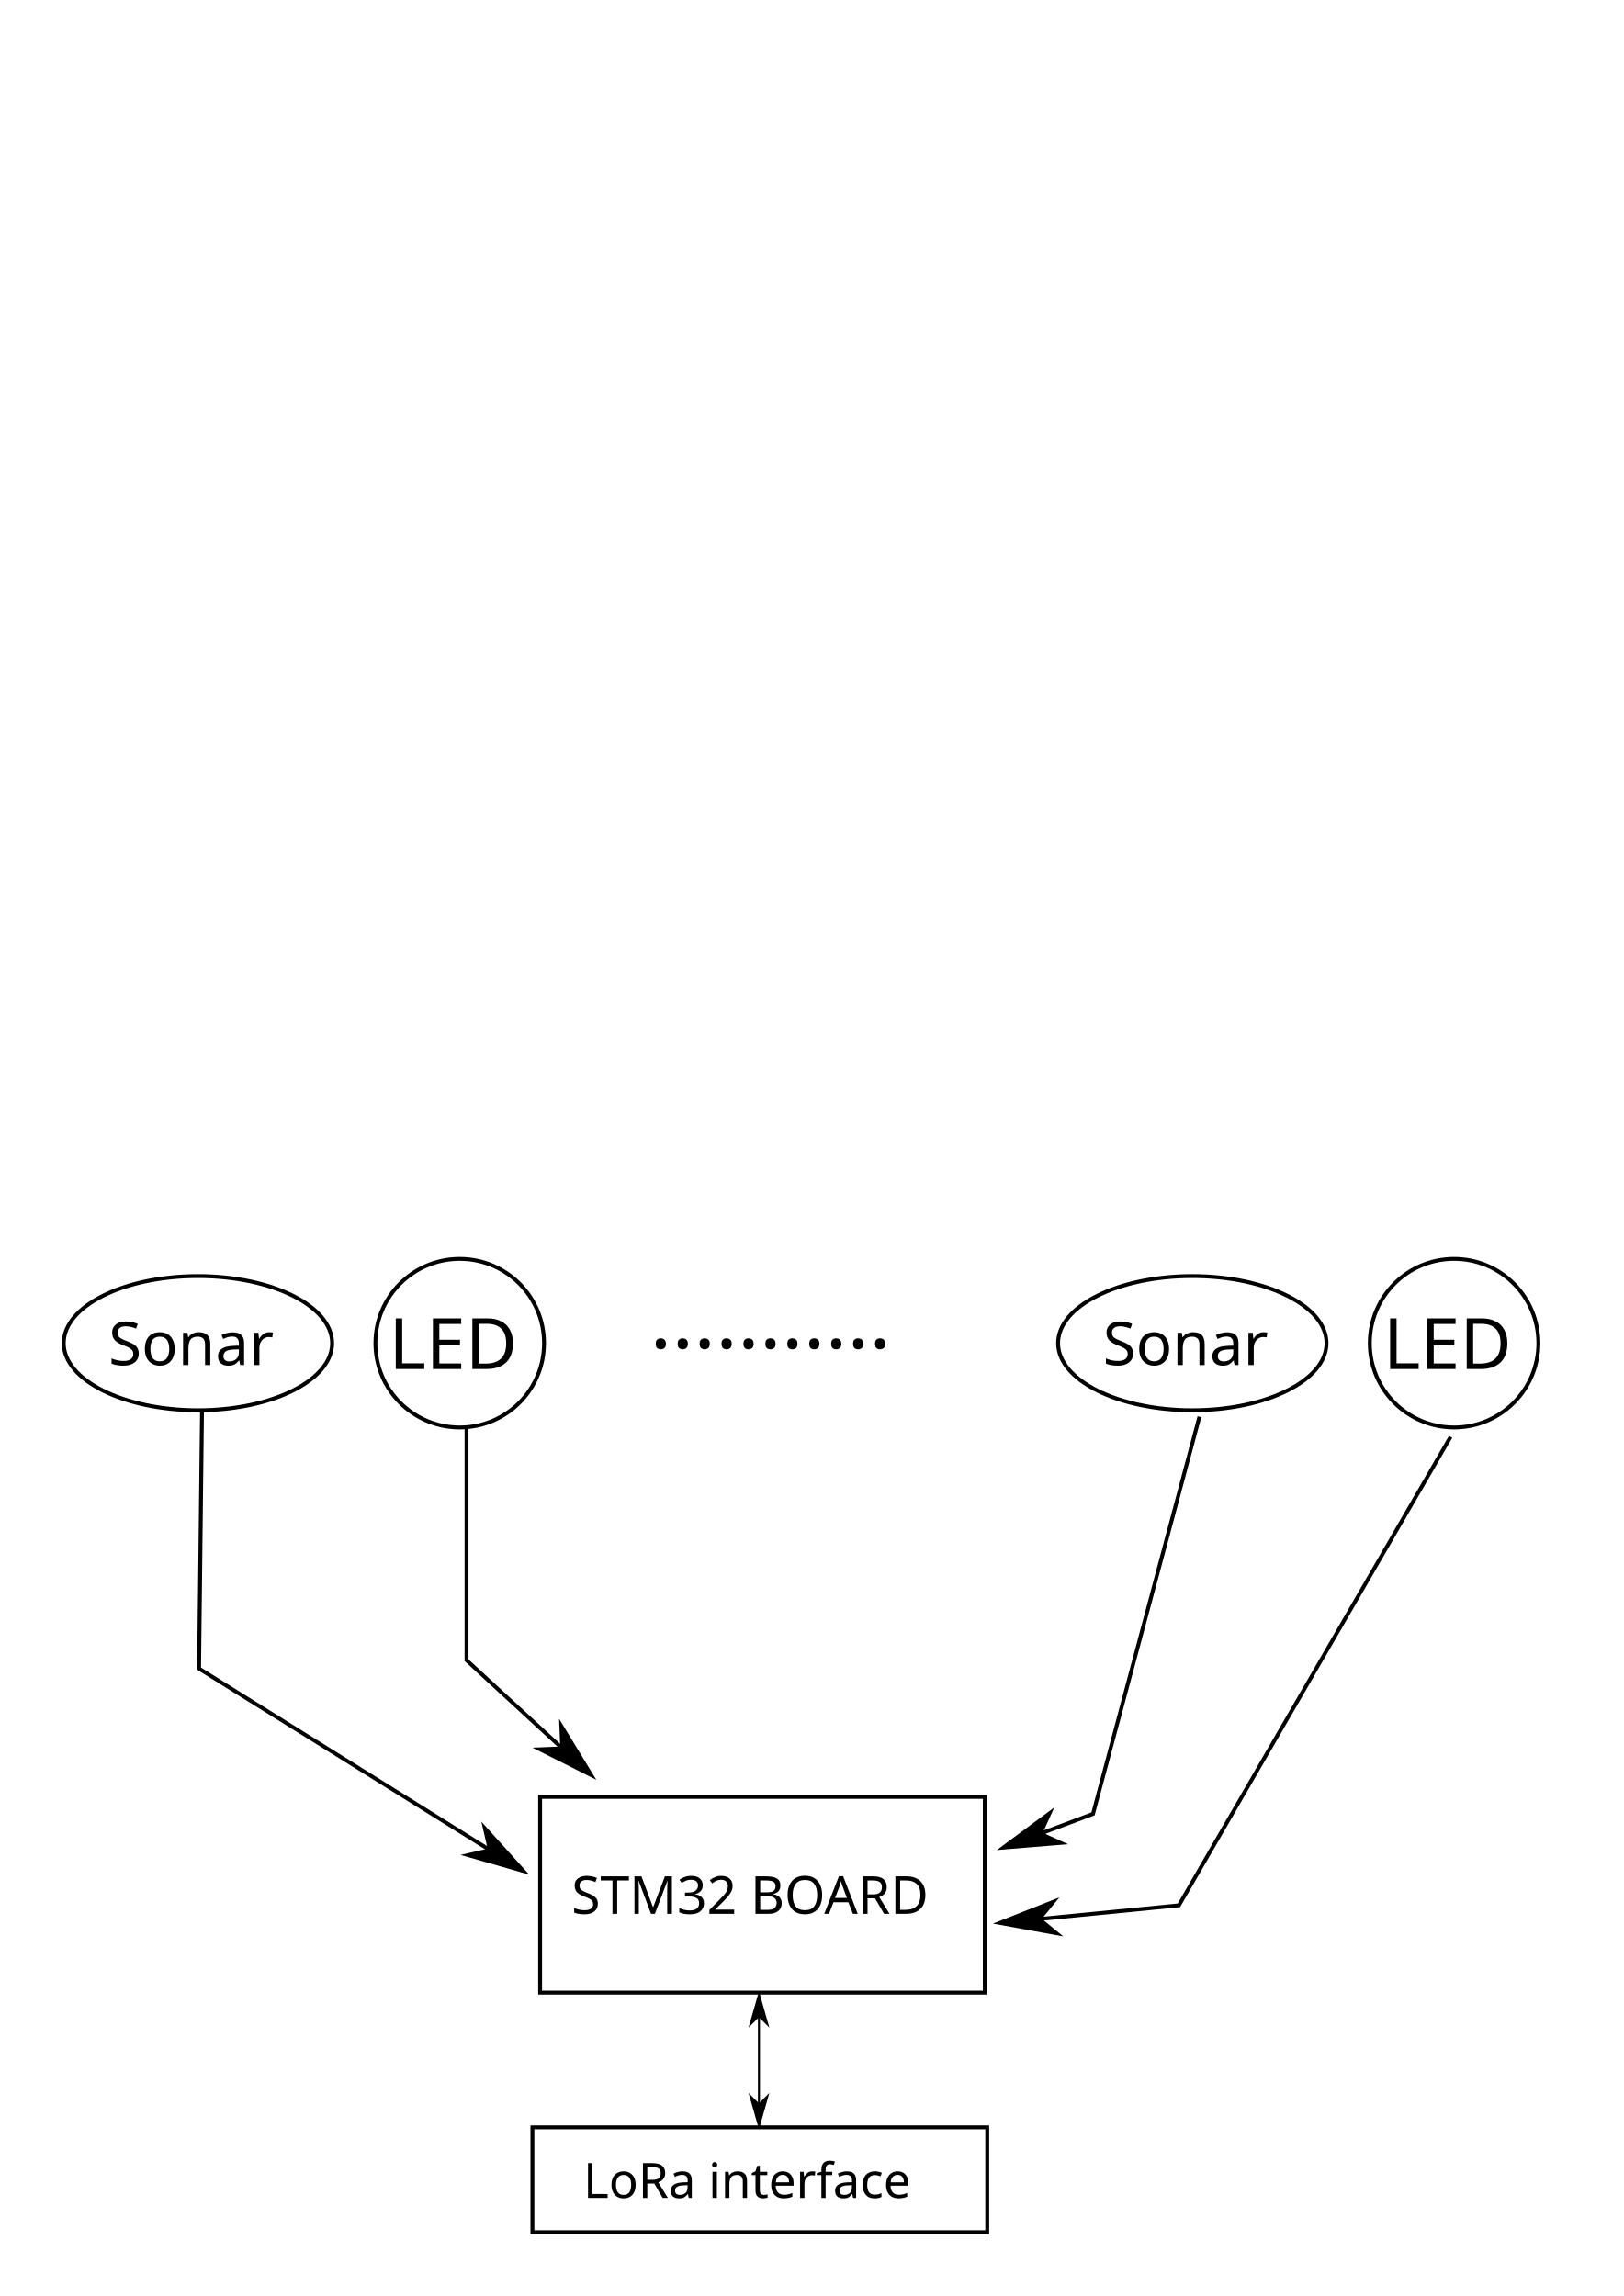
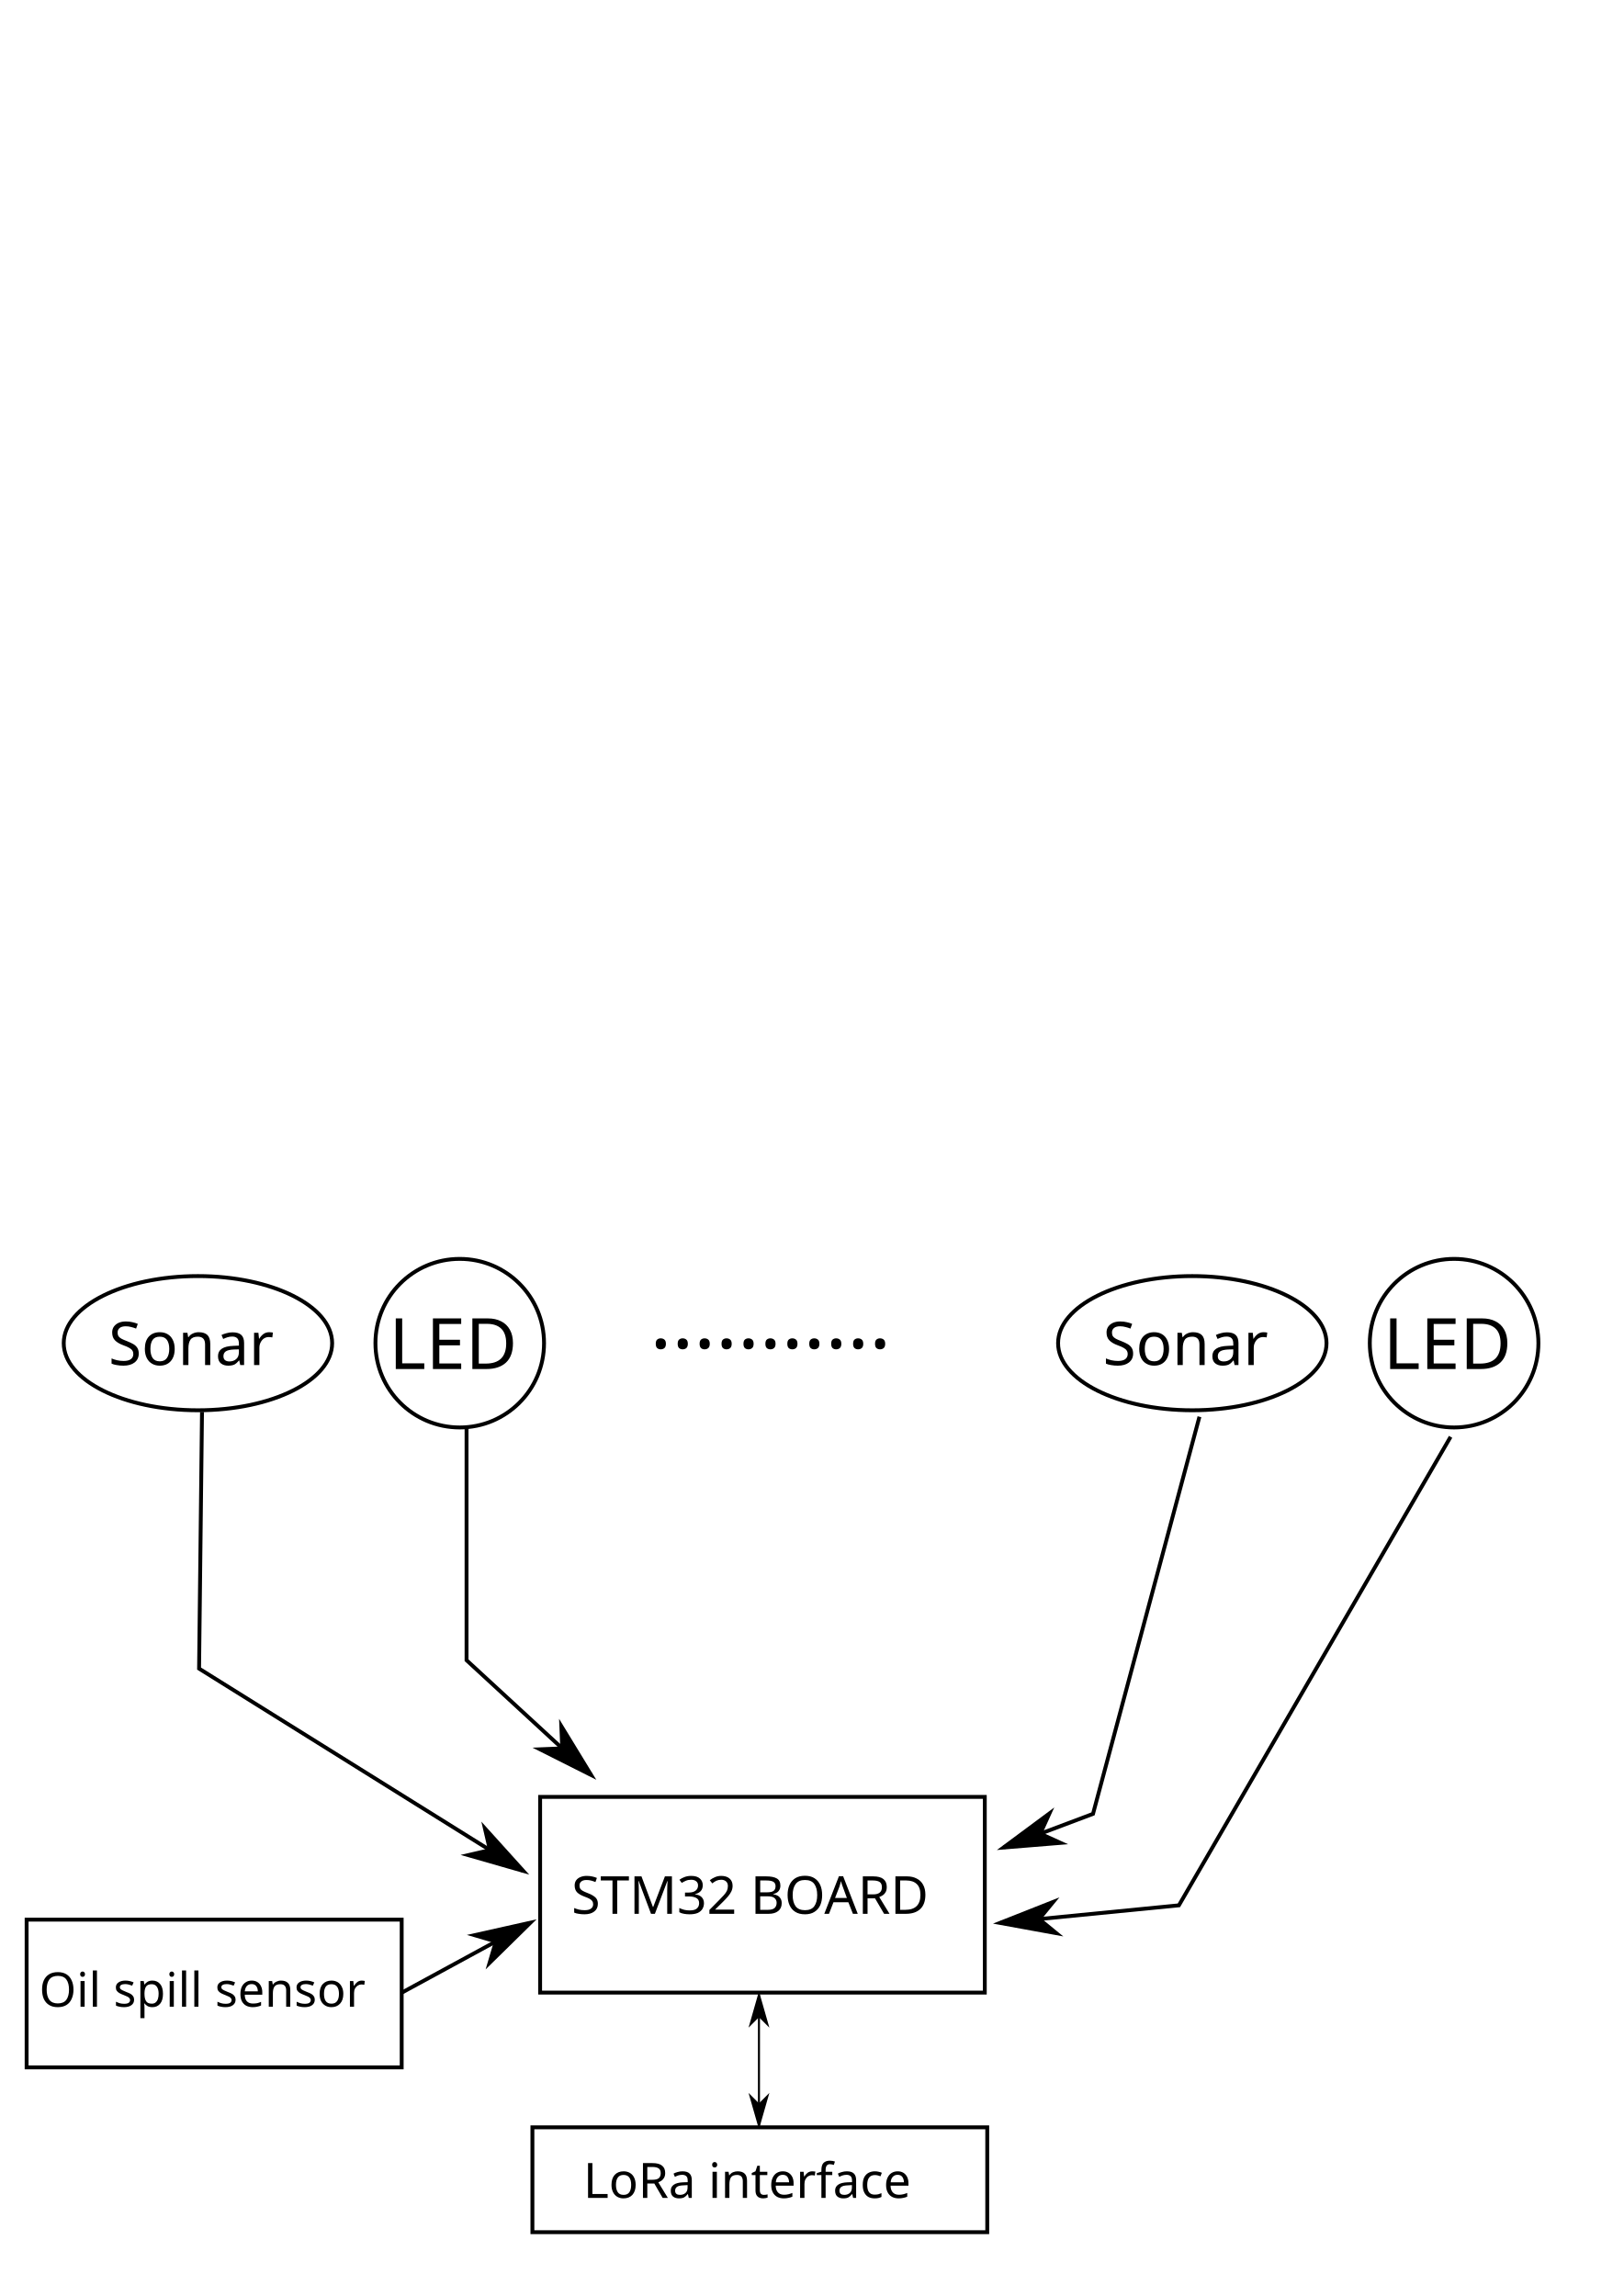
<svg xmlns="http://www.w3.org/2000/svg" width="210mm" height="297mm" viewBox="0 0 210 297" version="1.1" id="svg8">
  <defs id="defs2">
+     <marker style="overflow:visible;" id="marker919" refX="0.0" refY="0.0" orient="auto">
+       <path transform="scale(0.8) rotate(180) translate(12.5,0)" style="fill-rule:evenodd;stroke:#000000;stroke-width:1pt;stroke-opacity:1;fill:#000000;fill-opacity:1" d="M 0.0,0.0 L 5.0,-5.0 L -12.5,0.0 L 5.0,5.0 L 0.0,0.0 z " id="path917" />
+     </marker>
    <marker style="overflow:visible;" id="marker1379" refX="0.0" refY="0.0" orient="auto">
      <path transform="scale(0.8) rotate(180) translate(12.5,0)" style="fill-rule:evenodd;stroke:#000000;stroke-width:1pt;stroke-opacity:1;fill:#000000;fill-opacity:1" d="M 0.0,0.0 L 5.0,-5.0 L -12.5,0.0 L 5.0,5.0 L 0.0,0.0 z " id="path1377" />
    </marker>
    <marker style="overflow:visible;" id="marker1325" refX="0.0" refY="0.0" orient="auto">
      <path transform="scale(0.8) rotate(180) translate(12.5,0)" style="fill-rule:evenodd;stroke:#000000;stroke-width:1pt;stroke-opacity:1;fill:#000000;fill-opacity:1" d="M 0.0,0.0 L 5.0,-5.0 L -12.5,0.0 L 5.0,5.0 L 0.0,0.0 z " id="path1323" />
    </marker>
    <marker style="overflow:visible;" id="marker1225" refX="0.0" refY="0.0" orient="auto">
      <path transform="scale(0.8) rotate(180) translate(12.5,0)" style="fill-rule:evenodd;stroke:#000000;stroke-width:1pt;stroke-opacity:1;fill:#000000;fill-opacity:1" d="M 0.0,0.0 L 5.0,-5.0 L -12.5,0.0 L 5.0,5.0 L 0.0,0.0 z " id="path1223" />
    </marker>
    <marker style="overflow:visible;" id="marker1183" refX="0.0" refY="0.0" orient="auto">
      <path transform="scale(0.8) rotate(180) translate(12.5,0)" style="fill-rule:evenodd;stroke:#000000;stroke-width:1pt;stroke-opacity:1;fill:#000000;fill-opacity:1" d="M 0.0,0.0 L 5.0,-5.0 L -12.5,0.0 L 5.0,5.0 L 0.0,0.0 z " id="path1181" />
    </marker>
    <marker style="overflow:visible;" id="Arrow1Lend" refX="0.0" refY="0.0" orient="auto">
      <path transform="scale(0.8) rotate(180) translate(12.5,0)" style="fill-rule:evenodd;stroke:#000000;stroke-width:1pt;stroke-opacity:1;fill:#000000;fill-opacity:1" d="M 0.0,0.0 L 5.0,-5.0 L -12.5,0.0 L 5.0,5.0 L 0.0,0.0 z " id="path850" />
    </marker>
    <marker style="overflow:visible" id="Arrow1Lstart" refX="0.0" refY="0.0" orient="auto">
      <path transform="scale(0.8) translate(12.5,0)" style="fill-rule:evenodd;stroke:#000000;stroke-width:1pt;stroke-opacity:1;fill:#000000;fill-opacity:1" d="M 0.0,0.0 L 5.0,-5.0 L -12.5,0.0 L 5.0,5.0 L 0.0,0.0 z " id="path847" />
    </marker>
  </defs>
  <g id="layer1">
    <rect style="fill:none;fill-opacity:1;stroke:#000000;stroke-width:0.5;stroke-miterlimit:4;stroke-dasharray:none;stroke-opacity:1" id="rect833" width="57.51" height="25.315" x="69.856" y="232.438" />
    <text xml:space="preserve" style="font-style:normal;font-weight:normal;font-size:6.773px;line-height:1.25;font-family:sans-serif;fill:#000000;fill-opacity:1;stroke:none;stroke-width:0.169" x="73.917" y="247.561" id="text837">
      <tspan id="tspan835" x="73.917" y="247.561" style="stroke-width:0.169">STM32 BOARD</tspan>
    </text>
    <rect style="fill:none;fill-opacity:1;stroke:#000000;stroke-width:0.5;stroke-miterlimit:4;stroke-dasharray:none;stroke-opacity:1" id="rect839" width="58.826" height="13.564" x="68.858" y="275.181" />
    <text xml:space="preserve" style="font-style:normal;font-weight:normal;font-size:6.289px;line-height:1.25;font-family:sans-serif;fill:#000000;fill-opacity:1;stroke:none;stroke-width:0.157" x="75.444" y="284.307" id="text843">
      <tspan id="tspan841" x="75.444" y="284.307" style="stroke-width:0.157">LoRa interface</tspan>
    </text>
    <path style="fill:none;stroke:#000000;stroke-width:0.265px;stroke-linecap:butt;stroke-linejoin:miter;stroke-opacity:1;marker-start:url(#Arrow1Lstart);marker-end:url(#Arrow1Lend)" d="m 98.159,258.093 v 16.832" id="path845" />
    <ellipse style="fill:none;fill-opacity:1;stroke:#000000;stroke-width:0.5;stroke-miterlimit:4;stroke-dasharray:none;stroke-opacity:1" id="path1161" cx="25.6" cy="173.747" rx="17.358" ry="8.679" />
    <circle style="fill:none;fill-opacity:1;stroke:#000000;stroke-width:0.5;stroke-miterlimit:4;stroke-dasharray:none;stroke-opacity:1" id="path1163" cx="59.46" cy="173.747" r="10.903" />
    <text xml:space="preserve" style="font-style:normal;font-weight:normal;font-size:7.785px;line-height:1.25;font-family:sans-serif;fill:#000000;fill-opacity:1;stroke:none;stroke-width:0.195" x="14.039" y="176.581" id="text1167">
      <tspan id="tspan1165" x="14.039" y="176.581" style="stroke-width:0.195">Sonar</tspan>
    </text>
    <text xml:space="preserve" style="font-style:normal;font-weight:normal;font-size:9.172px;line-height:1.25;font-family:sans-serif;fill:#000000;fill-opacity:1;stroke:none;stroke-width:0.229" x="50.296" y="177.091" id="text1171">
      <tspan id="tspan1169" x="50.296" y="177.091" style="stroke-width:0.229">LED</tspan>
    </text>
    <path style="fill:none;stroke:#000000;stroke-width:0.5;stroke-linecap:butt;stroke-linejoin:miter;stroke-opacity:1;stroke-miterlimit:4;stroke-dasharray:none;marker-end:url(#marker1183)" d="m 26.126,182.643 -0.379,33.201 41.879,26.137" id="path1173" />
    <path style="fill:none;stroke:#000000;stroke-width:0.5;stroke-linecap:butt;stroke-linejoin:miter;stroke-opacity:1;marker-end:url(#marker1225);stroke-miterlimit:4;stroke-dasharray:none" d="m 60.34,184.383 v 30.376 l 16.07,14.809" id="path1215" />
    <ellipse style="fill:none;fill-opacity:1;stroke:#000000;stroke-width:0.5;stroke-miterlimit:4;stroke-dasharray:none;stroke-opacity:1" id="path1161-7" cx="154.205" cy="173.747" rx="17.358" ry="8.679" />
    <circle style="fill:none;fill-opacity:1;stroke:#000000;stroke-width:0.5;stroke-miterlimit:4;stroke-dasharray:none;stroke-opacity:1" id="path1163-2" cx="188.065" cy="173.747" r="10.903" />
    <text xml:space="preserve" style="font-style:normal;font-weight:normal;font-size:7.785px;line-height:1.25;font-family:sans-serif;fill:#000000;fill-opacity:1;stroke:none;stroke-width:0.195" x="142.644" y="176.581" id="text1167-7">
      <tspan id="tspan1165-2" x="142.644" y="176.581" style="stroke-width:0.195">Sonar</tspan>
    </text>
    <text xml:space="preserve" style="font-style:normal;font-weight:normal;font-size:9.172px;line-height:1.25;font-family:sans-serif;fill:#000000;fill-opacity:1;stroke:none;stroke-width:0.229" x="178.902" y="177.091" id="text1171-2">
      <tspan id="tspan1169-6" x="178.902" y="177.091" style="stroke-width:0.229">LED</tspan>
    </text>
    <path style="fill:none;stroke:#000000;stroke-width:0.5;stroke-linecap:butt;stroke-linejoin:miter;stroke-opacity:1;stroke-miterlimit:4;stroke-dasharray:none;marker-end:url(#marker1325)" d="m 155.129,183.261 -13.765,51.372 -11.526,4.335" id="path1315" />
    <path style="fill:none;stroke:#000000;stroke-width:0.5;stroke-linecap:butt;stroke-linejoin:miter;stroke-opacity:1;marker-end:url(#marker1379);stroke-miterlimit:4;stroke-dasharray:none" d="m 187.612,185.861 -35.14,60.603 -23.077,2.269" id="path1369" />
    <text xml:space="preserve" style="font-style:normal;font-weight:normal;font-size:10.583px;line-height:1.25;font-family:sans-serif;fill:#000000;fill-opacity:1;stroke:none;stroke-width:0.265" x="84.047" y="174.404" id="text1437">
      <tspan id="tspan1435" x="84.047" y="174.404" style="stroke-width:0.265">...........</tspan>
    </text>
+     <rect style="fill:none;stroke:#000000;stroke-width:0.5" id="rect903" width="48.508" height="19.111" x="3.443" y="248.317" />
+     <text xml:space="preserve" style="font-style:normal;font-weight:normal;font-size:6.168px;line-height:1.25;font-family:sans-serif;fill:#000000;fill-opacity:1;stroke:none;stroke-width:0.154" x="5.066" y="259.574" id="text907">
+       <tspan id="tspan905" x="5.066" y="259.574" style="stroke-width:0.154">Oil spill sensor</tspan>
+     </text>
+     <path style="fill:none;stroke:#000000;stroke-width:0.5;stroke-linecap:butt;stroke-linejoin:miter;stroke-opacity:1;stroke-miterlimit:4;stroke-dasharray:none;marker-end:url(#marker919)" d="m 51.959,257.764 16.589,-9.025" id="path909" />
  </g>
</svg>
